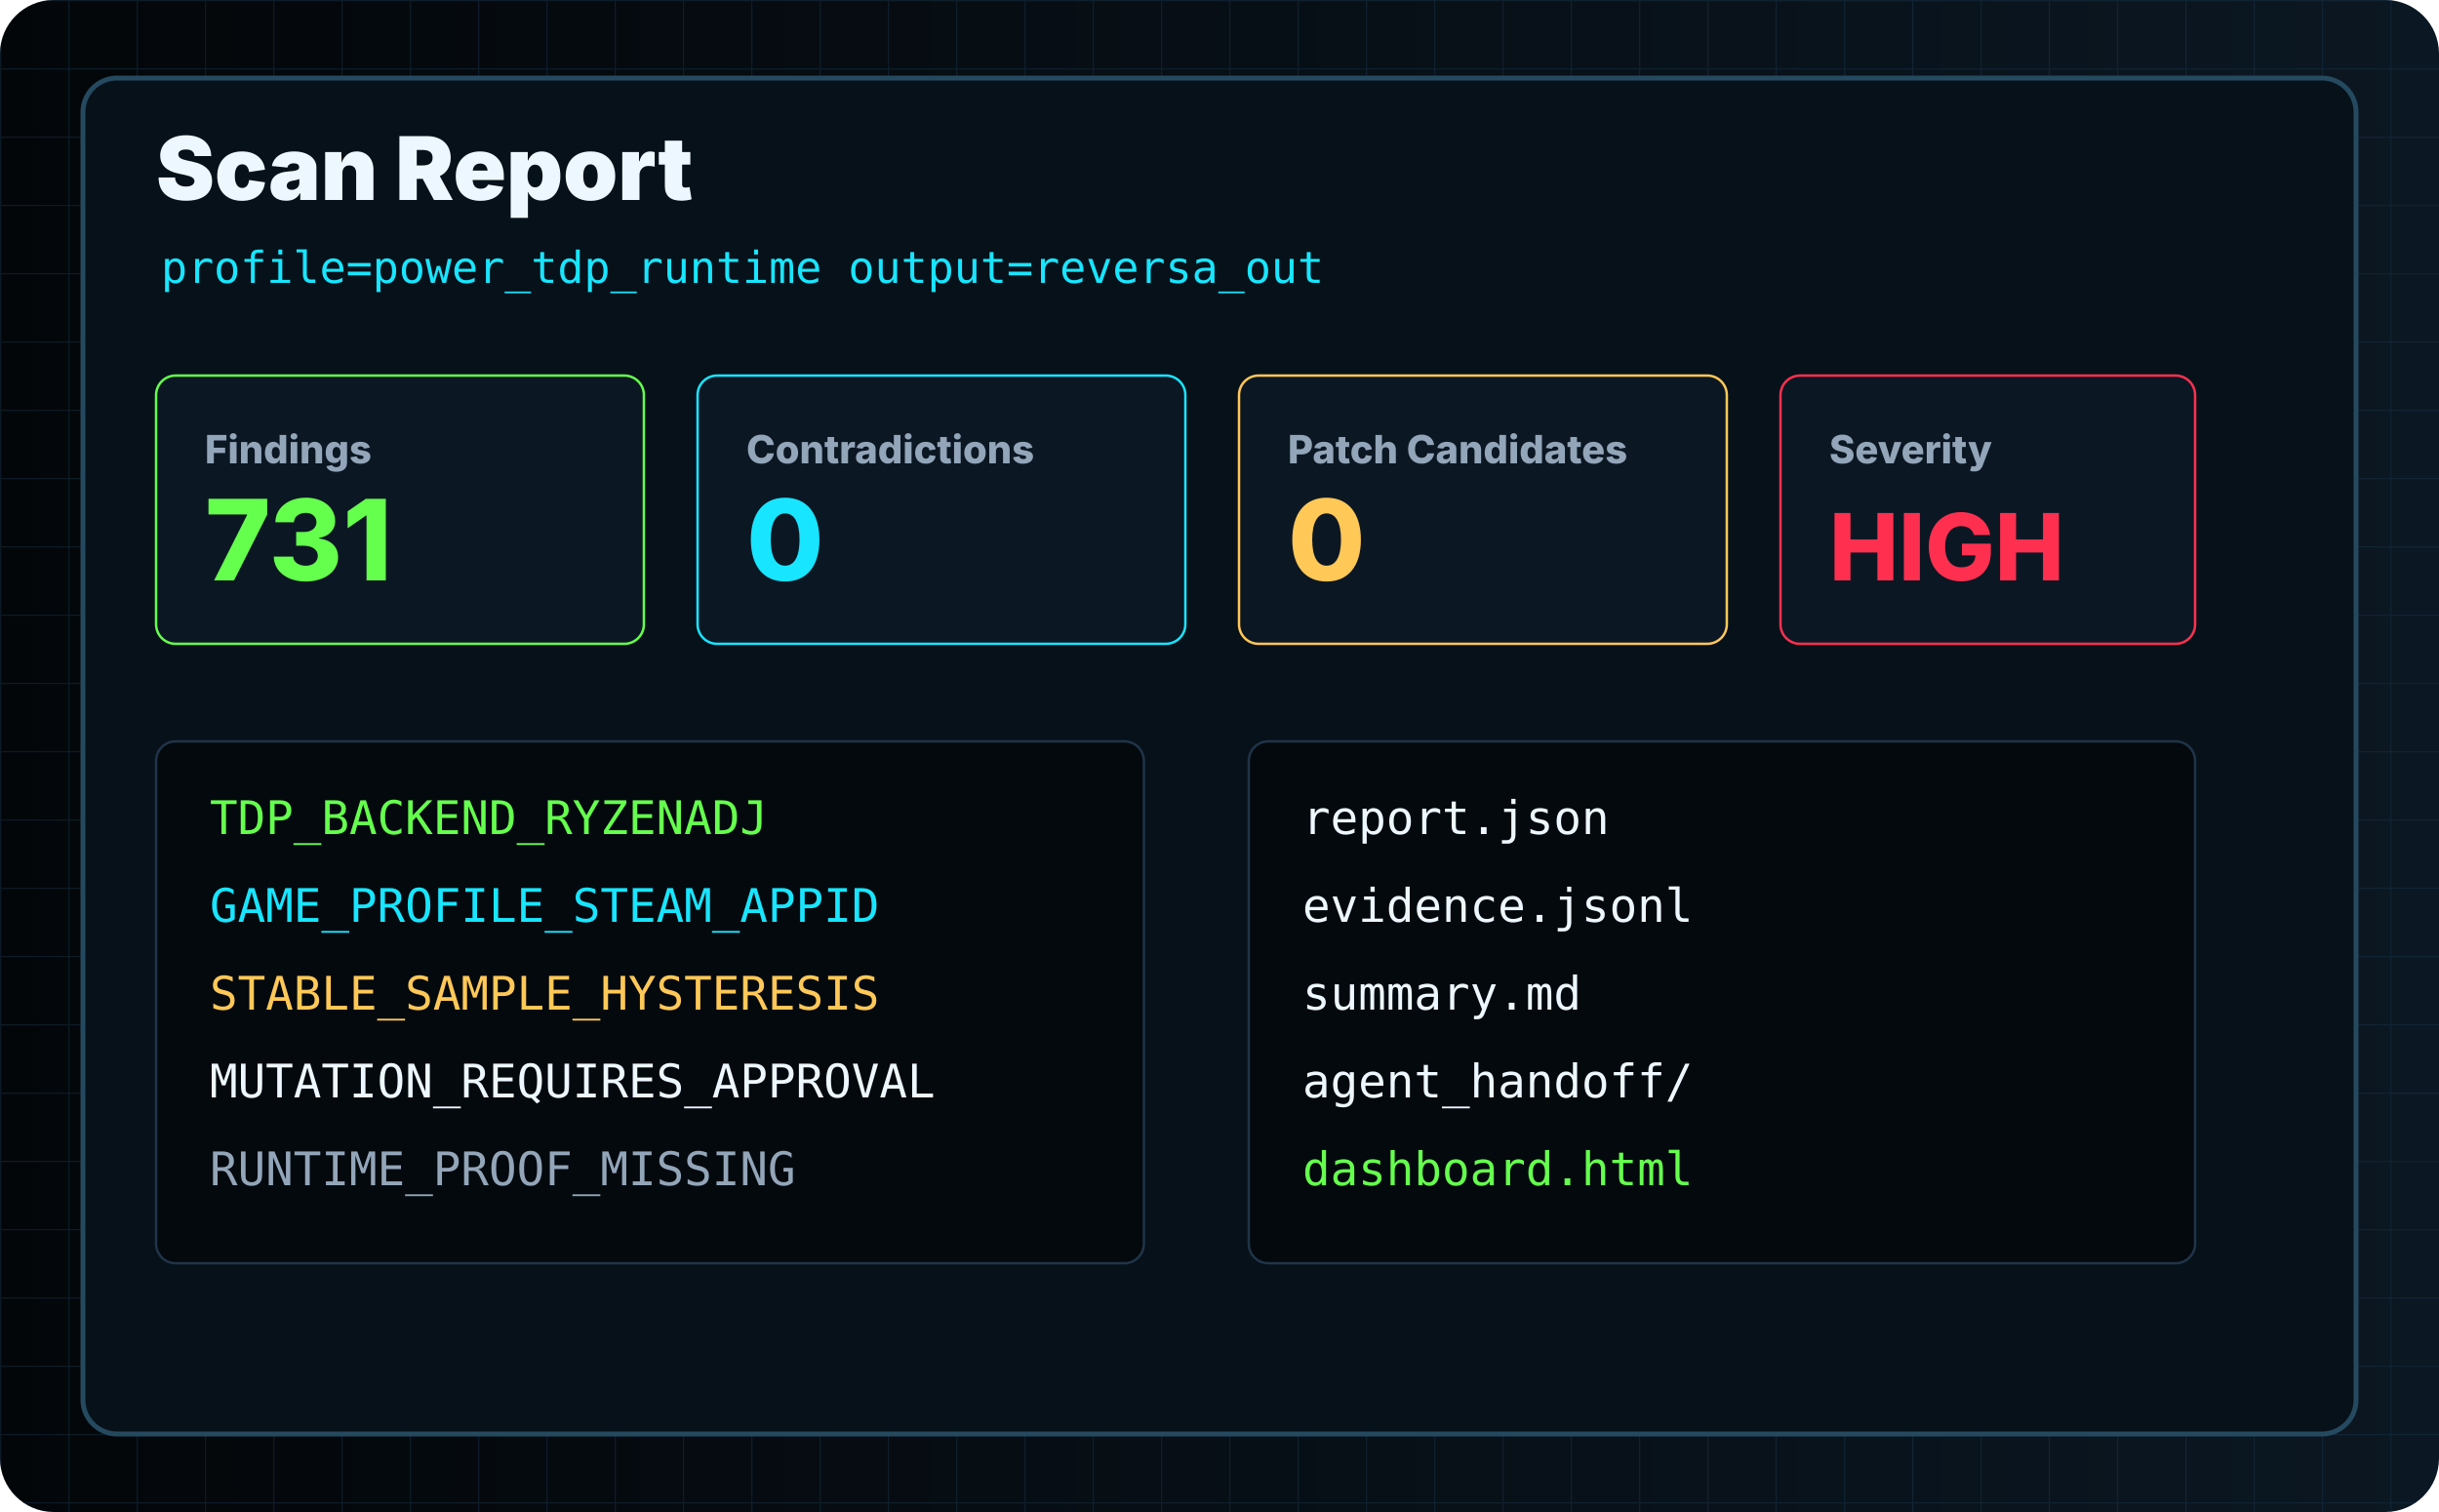
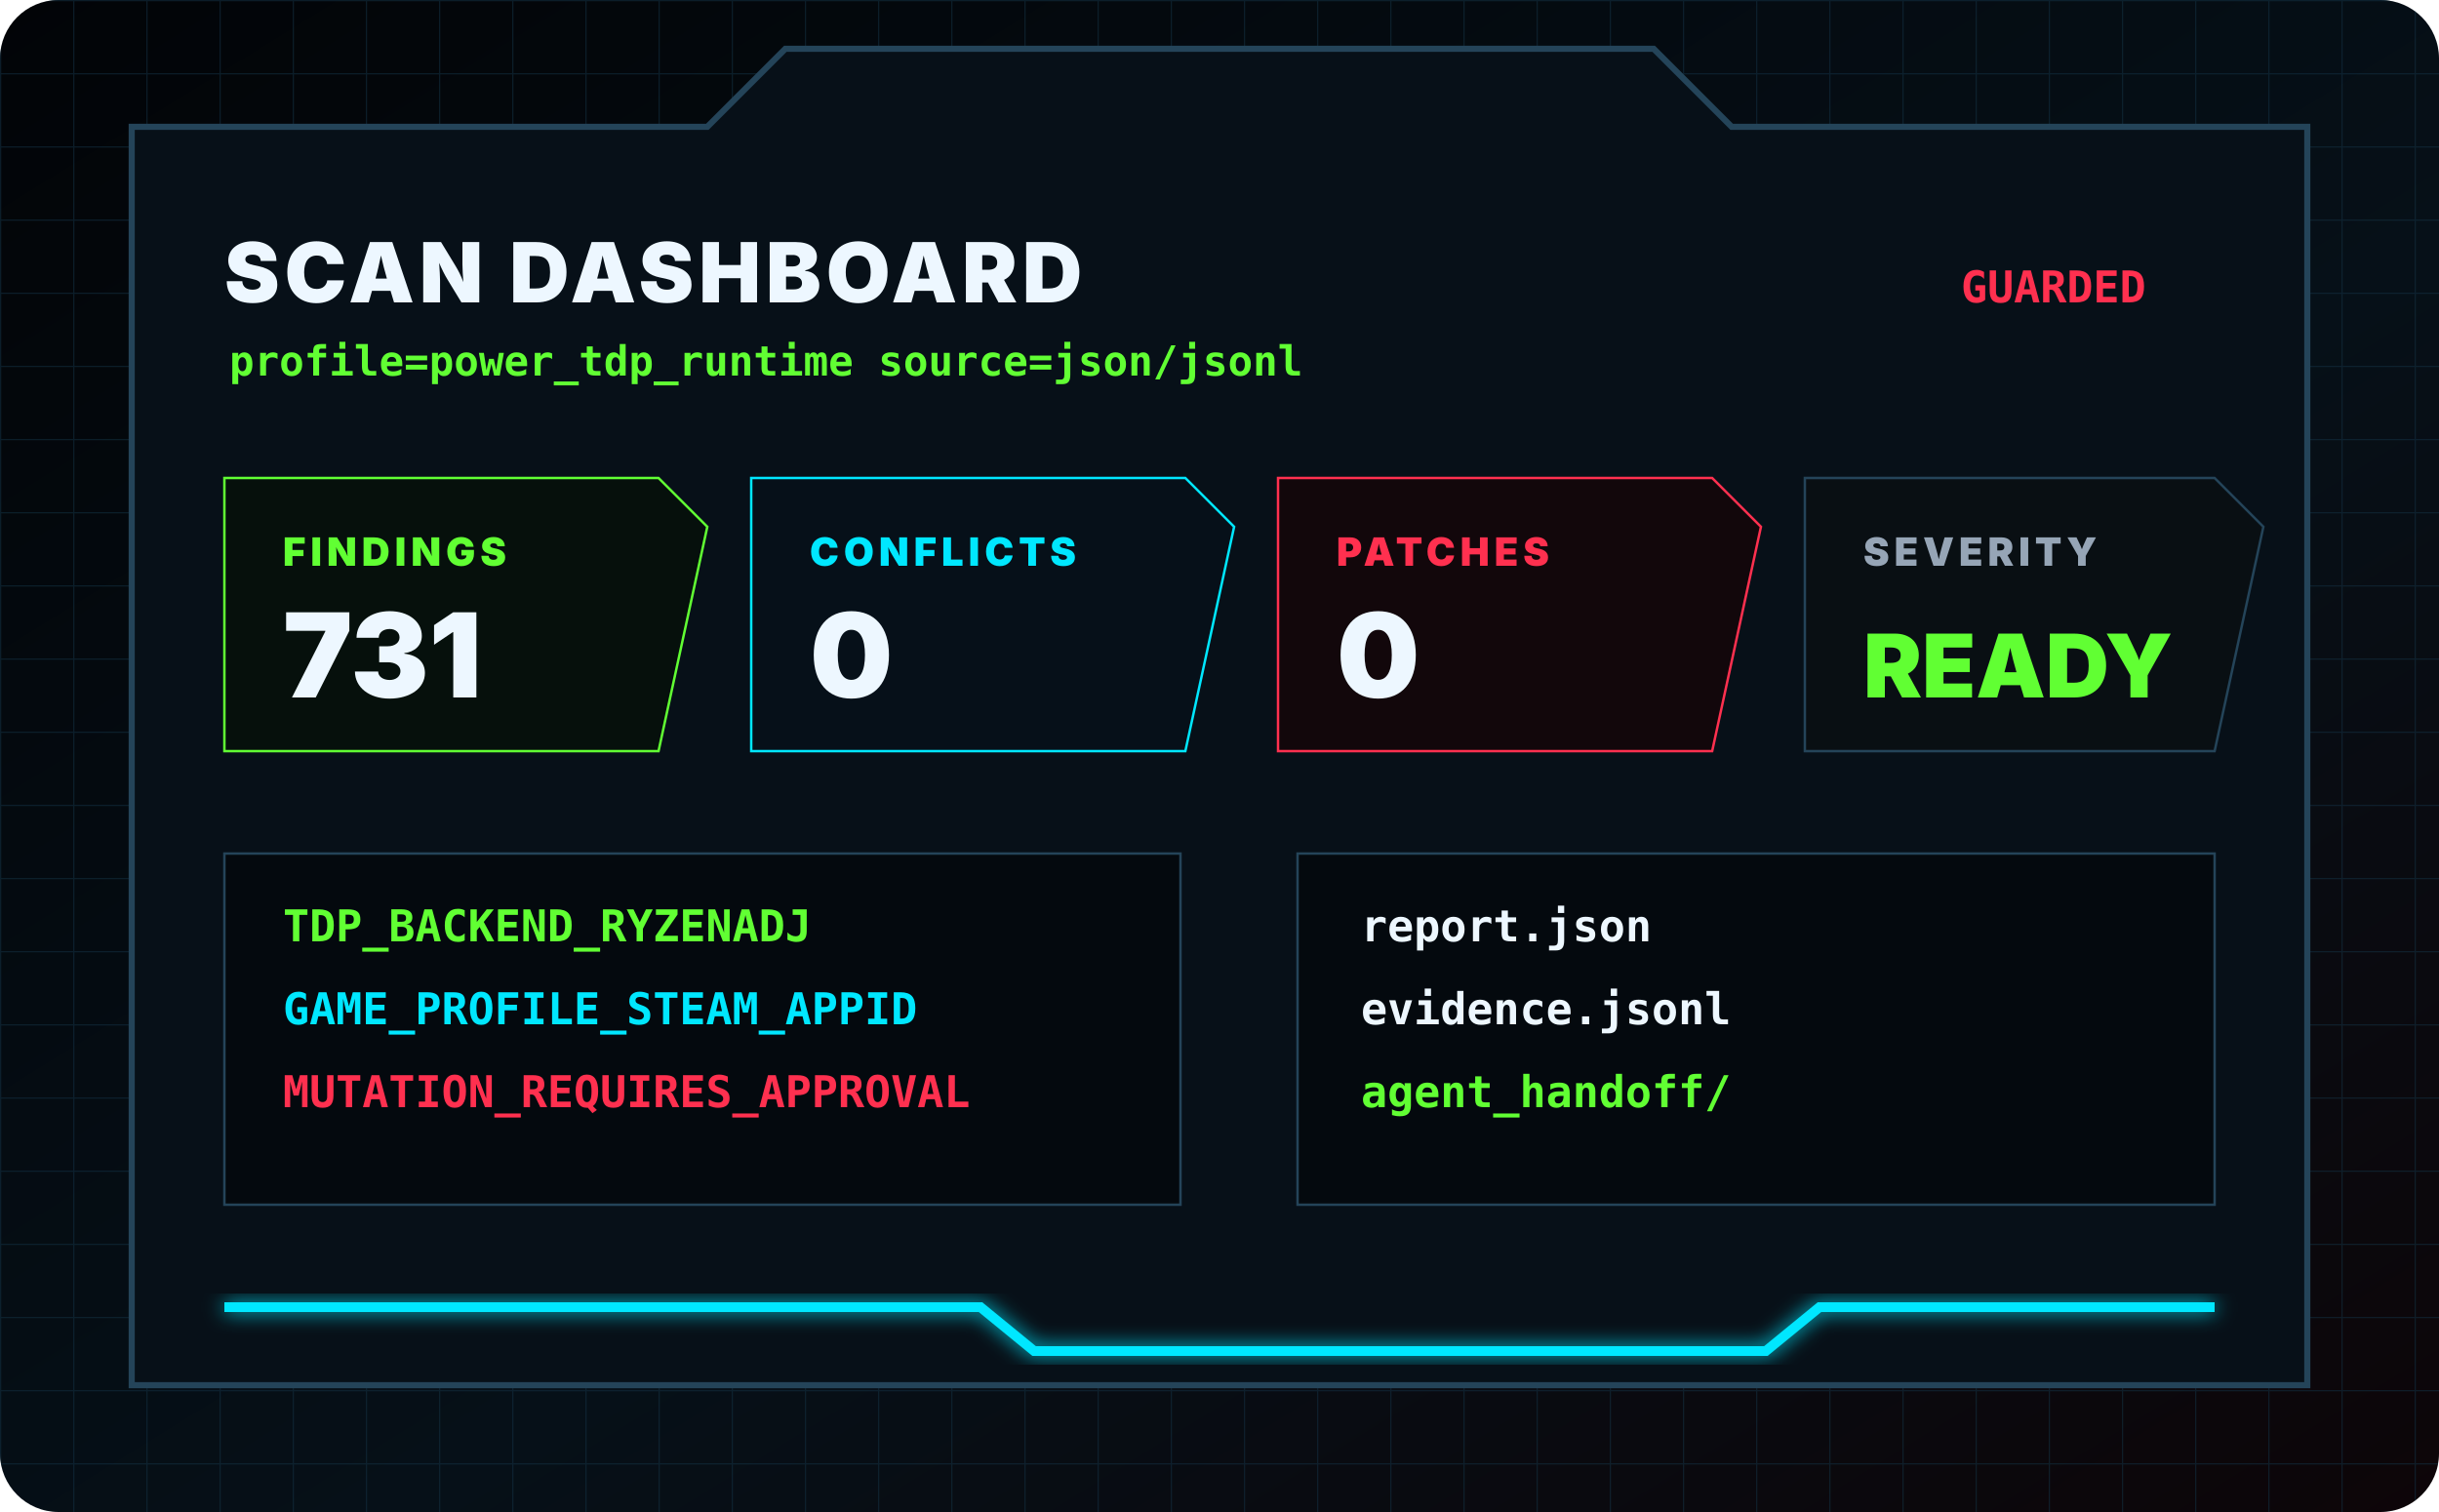
<svg xmlns="http://www.w3.org/2000/svg" role="img" aria-labelledby="title desc" viewBox="0 0 1000 620">
  <defs>
-     <linearGradient id="bg" x1="0" x2="1">
-       <stop offset="0" stop-color="#030609" />
-       <stop offset="1" stop-color="#0b1722" />
+     <linearGradient id="bg" x1="0" x2="1" y1="0" y2="1">
+       <stop offset="0" stop-color="#020407" />
+       <stop offset=".58" stop-color="#061018" />
+       <stop offset="1" stop-color="#0d0508" />
    </linearGradient>
-     <pattern id="grid" width="28" height="28" patternUnits="userSpaceOnUse">
-       <path d="M28 0H0V28" fill="none" stroke="#183449" stroke-width="1" opacity="0.45" />
+     <filter id="glow" x="-30%" y="-30%" width="160%" height="160%">
+       <feGaussianBlur stdDeviation="4" result="blur" />
+       <feMerge>
+         <feMergeNode in="blur" />
+         <feMergeNode in="SourceGraphic" />
+       </feMerge>
+     </filter>
+     <pattern id="grid" width="30" height="30" patternUnits="userSpaceOnUse">
+       <path d="M30 0H0V30" fill="none" stroke="#123041" stroke-width="1" opacity=".55" />
    </pattern>
  </defs>
-   <rect width="1000" height="620" rx="22" fill="url(#bg)" />
-   <rect width="1000" height="620" rx="22" fill="url(#grid)" />
-   <rect x="34" y="32" width="932" height="556" rx="14" fill="#07111a" stroke="#254a60" stroke-width="2" />
-   <text x="64" y="82" fill="#edf7ff" font-family="Inter,Segoe UI,Arial,sans-serif" font-size="36" font-weight="900">Scan Report</text>
-   <text x="66" y="116" fill="#18e5ff" font-family="ui-monospace,Consolas,monospace" font-size="18">profile=power_tdp_runtime output=reversa_out</text>
-   <g font-family="Inter,Segoe UI,Arial,sans-serif" font-weight="800">
-     <rect x="64" y="154" width="200" height="110" rx="8" fill="#0c1724" stroke="#65ff4d" />
-     <text x="84" y="190" fill="#93a5b8" font-size="16">Findings</text>
-     <text x="84" y="238" fill="#65ff4d" font-size="46">731</text>
-     <rect x="286" y="154" width="200" height="110" rx="8" fill="#0c1724" stroke="#18e5ff" />
-     <text x="306" y="190" fill="#93a5b8" font-size="16">Contradictions</text>
-     <text x="306" y="238" fill="#18e5ff" font-size="46">0</text>
-     <rect x="508" y="154" width="200" height="110" rx="8" fill="#0c1724" stroke="#ffc857" />
-     <text x="528" y="190" fill="#93a5b8" font-size="16">Patch Candidates</text>
-     <text x="528" y="238" fill="#ffc857" font-size="46">0</text>
-     <rect x="730" y="154" width="170" height="110" rx="8" fill="#0c1724" stroke="#ff304f" />
-     <text x="750" y="190" fill="#93a5b8" font-size="16">Severity</text>
-     <text x="750" y="238" fill="#ff304f" font-size="38">HIGH</text>
+   <rect width="1000" height="620" rx="24" fill="url(#bg)" />
+   <rect width="1000" height="620" rx="24" fill="url(#grid)" />
+   <path d="M54 52h236l32-32h356l32 32h236v516H54z" fill="#071018" stroke="#244459" stroke-width="2.5" />
+   <path d="M92 88h206m404 0h206" stroke="#00e7ff" stroke-width="4" filter="url(#glow)" />
+   <text x="92" y="124" fill="#edf7ff" font-family="Inter,Segoe UI,Arial,sans-serif" font-size="34" font-weight="950" letter-spacing="2">SCAN DASHBOARD</text>
+   <text x="94" y="154" fill="#61ff33" font-family="ui-monospace,Consolas,monospace" font-size="17" font-weight="800">profile=power_tdp_runtime source=json/jsonl</text>
+   <text x="804" y="124" fill="#ff304f" font-family="ui-monospace,Consolas,monospace" font-size="18" font-weight="800">GUARDED</text>
+   <g font-family="Inter,Segoe UI,Arial,sans-serif" font-weight="900">
+     <path d="M92 196h178l20 20-20 92H92z" fill="#06100c" stroke="#61ff33" />
+     <text x="116" y="232" fill="#61ff33" font-size="16" letter-spacing="2">FINDINGS</text>
+     <text x="116" y="286" fill="#edf7ff" font-size="48">731</text>
+     <path d="M308 196h178l20 20-20 92H308z" fill="#061019" stroke="#00e7ff" />
+     <text x="332" y="232" fill="#00e7ff" font-size="16" letter-spacing="2">CONFLICTS</text>
+     <text x="332" y="286" fill="#edf7ff" font-size="48">0</text>
+     <path d="M524 196h178l20 20-20 92H524z" fill="#12070b" stroke="#ff304f" />
+     <text x="548" y="232" fill="#ff304f" font-size="16" letter-spacing="2">PATCHES</text>
+     <text x="548" y="286" fill="#edf7ff" font-size="48">0</text>
+     <path d="M740 196h168l20 20-20 92H740z" fill="#090f13" stroke="#244459" />
+     <text x="764" y="232" fill="#96a5b6" font-size="16" letter-spacing="2">SEVERITY</text>
+     <text x="764" y="286" fill="#61ff33" font-size="36">READY</text>
  </g>
-   <g font-family="ui-monospace,Consolas,monospace" font-size="19">
-     <rect x="64" y="304" width="405" height="214" rx="8" fill="#04090e" stroke="#1f3448" />
-     <text x="86" y="342" fill="#65ff4d">TDP_BACKEND_RYZENADJ</text>
-     <text x="86" y="378" fill="#18e5ff">GAME_PROFILE_STEAM_APPID</text>
-     <text x="86" y="414" fill="#ffc857">STABLE_SAMPLE_HYSTERESIS</text>
-     <text x="86" y="450" fill="#edf7ff">MUTATION_REQUIRES_APPROVAL</text>
-     <text x="86" y="486" fill="#93a5b8">RUNTIME_PROOF_MISSING</text>
-     <rect x="512" y="304" width="388" height="214" rx="8" fill="#04090e" stroke="#1f3448" />
-     <text x="534" y="342" fill="#edf7ff">report.json</text>
-     <text x="534" y="378" fill="#edf7ff">evidence.jsonl</text>
-     <text x="534" y="414" fill="#edf7ff">summary.md</text>
-     <text x="534" y="450" fill="#edf7ff">agent_handoff/</text>
-     <text x="534" y="486" fill="#65ff4d">dashboard.html</text>
+   <g font-family="ui-monospace,Consolas,monospace" font-size="18" font-weight="800">
+     <path d="M92 350h392v144H92z" fill="#04090e" stroke="#244459" />
+     <text x="116" y="386" fill="#61ff33">TDP_BACKEND_RYZENADJ</text>
+     <text x="116" y="420" fill="#00e7ff">GAME_PROFILE_STEAM_APPID</text>
+     <text x="116" y="454" fill="#ff304f">MUTATION_REQUIRES_APPROVAL</text>
+     <path d="M532 350h376v144H532z" fill="#04090e" stroke="#244459" />
+     <text x="558" y="386" fill="#edf7ff">report.json</text>
+     <text x="558" y="420" fill="#edf7ff">evidence.jsonl</text>
+     <text x="558" y="454" fill="#61ff33">agent_handoff/</text>
  </g>
+   <path d="M92 536h310l22 18h300l22-18h162" stroke="#00e7ff" stroke-width="4" fill="none" filter="url(#glow)" />
</svg>
